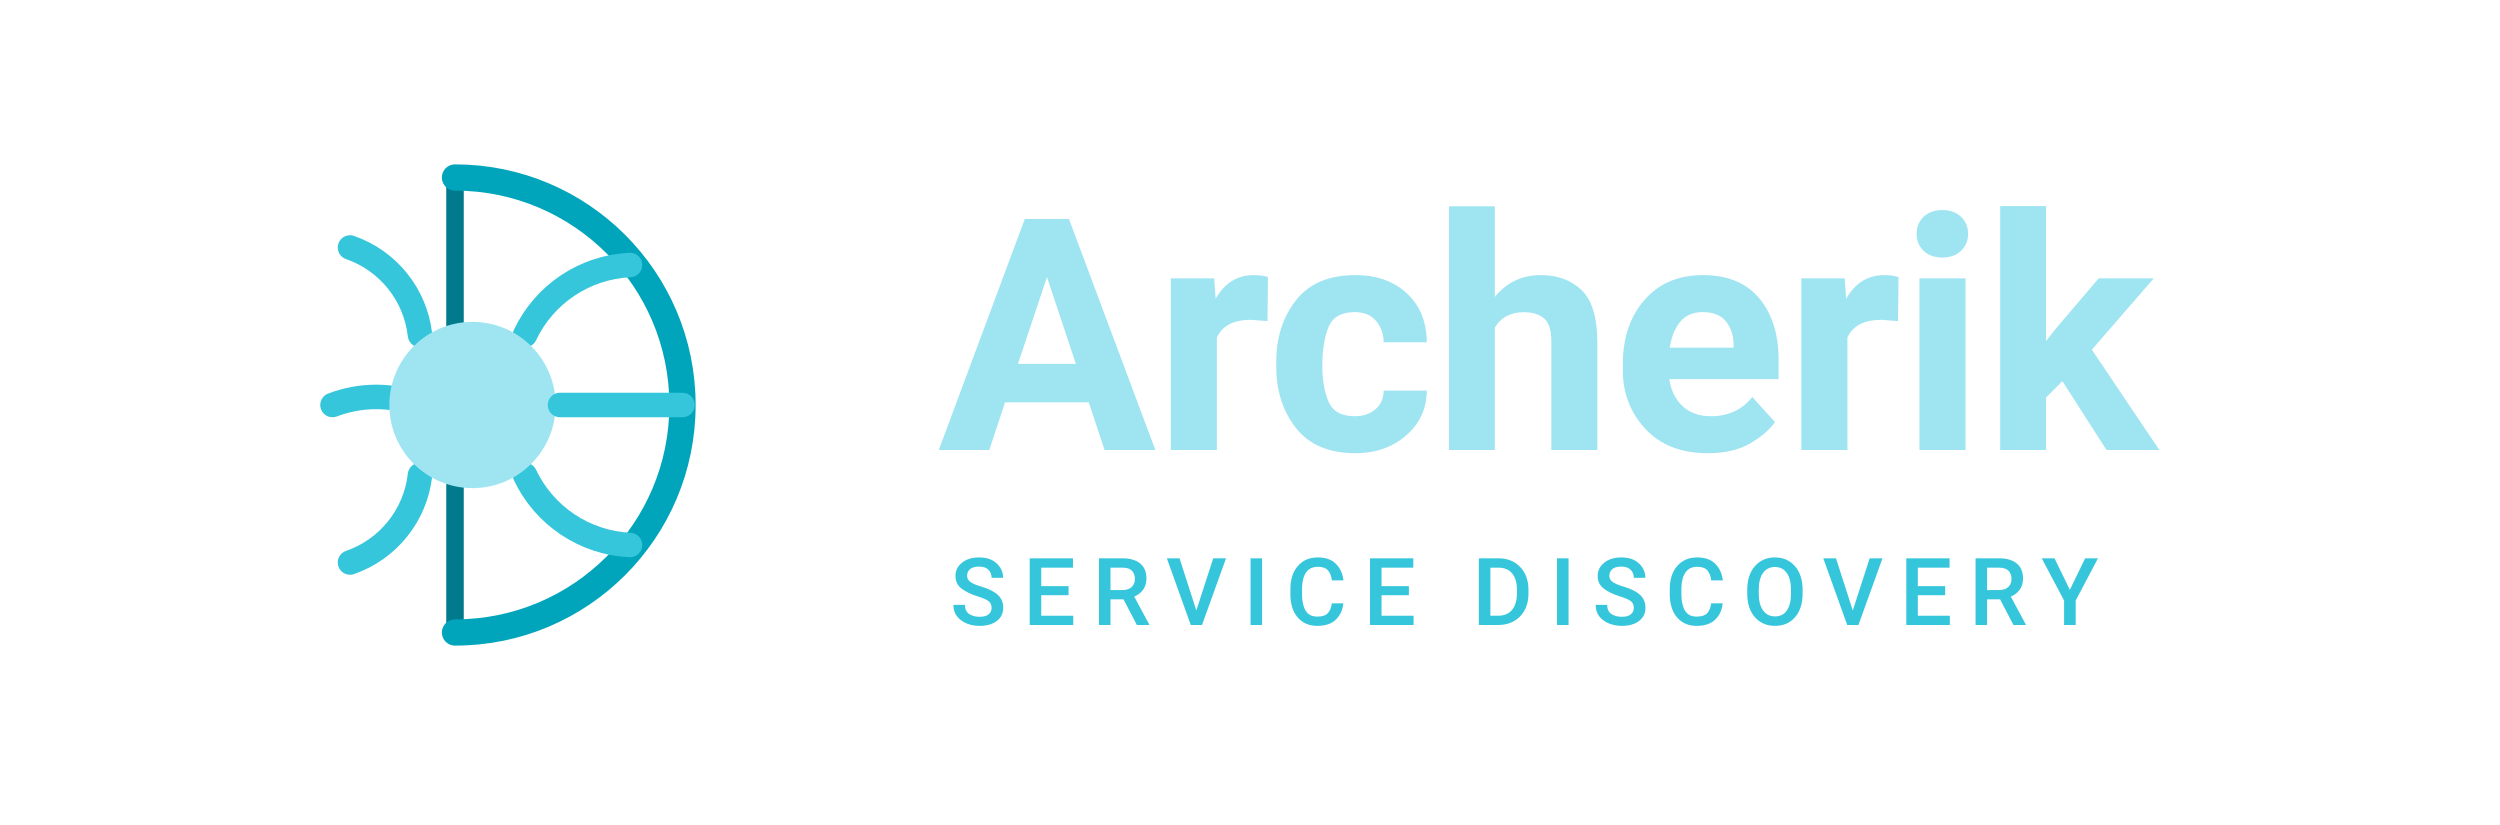
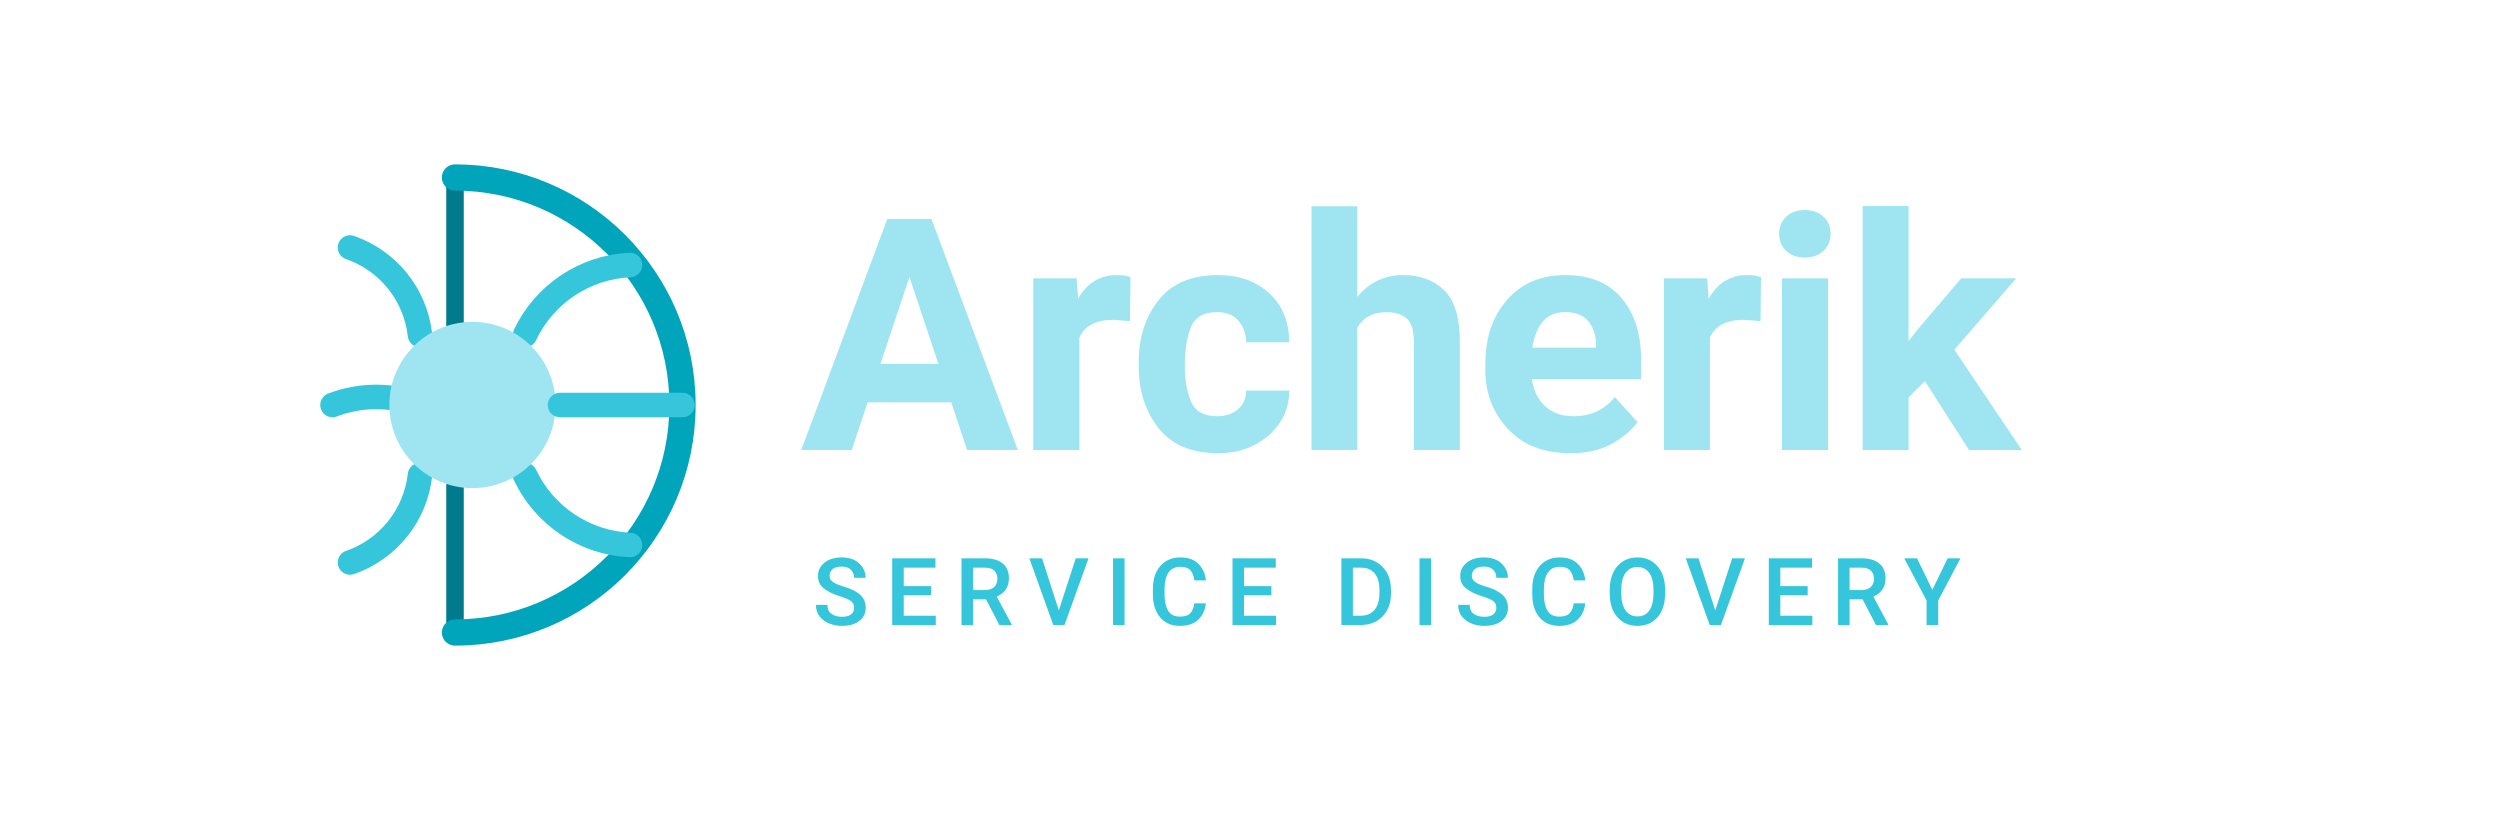
<svg xmlns="http://www.w3.org/2000/svg" viewBox="0 0 400 132" width="400" height="132" fill="none" role="img" aria-label="Archerik">
  <g transform="translate(28 20) scale(1.4)">
    <path d="M32 6 L32 58" stroke="#007A8C" stroke-width="2" />
    <path d="M32 6 A26 26 0 0 1 32 58" stroke="#00A5BC" stroke-width="3" stroke-linecap="round" />
    <path d="M28 24 A12 12 0 0 0 20 14 M28 32 A14 14 0 0 0 18 32 M28 40 A12 12 0 0 1 20 50" stroke="#35C6DB" stroke-width="2.8" stroke-linecap="round" />
    <path d="M40 24 A14 14 0 0 1 52 16 M40 40 A14 14 0 0 0 52 48" stroke="#35C6DB" stroke-width="2.8" stroke-linecap="round" />
    <circle cx="34" cy="32" r="9.5" fill="#9FE5F1" />
    <path d="M44 32 L58 32" stroke="#35C6DB" stroke-width="2.8" stroke-linecap="round" />
  </g>
-   <text x="150" y="72" font-family="ui-sans-serif, -apple-system, BlinkMacSystemFont, 'Segoe UI', Roboto, 'Helvetica Neue', Arial, sans-serif" font-size="52" font-weight="650" letter-spacing="-0.5" fill="#9FE5F1">Archerik</text>
-   <text x="152" y="100" font-family="ui-sans-serif, -apple-system, BlinkMacSystemFont, 'Segoe UI', Roboto, 'Helvetica Neue', Arial, sans-serif" font-size="15" font-weight="500" letter-spacing="2.6" fill="#35C6DB">SERVICE DISCOVERY</text>
+   <text x="128" y="72" font-family="ui-sans-serif, -apple-system, BlinkMacSystemFont, 'Segoe UI', Roboto, 'Helvetica Neue', Arial, sans-serif" font-size="52" font-weight="650" letter-spacing="-0.5" fill="#9FE5F1">Archerik</text>
+   <text x="130" y="100" font-family="ui-sans-serif, -apple-system, BlinkMacSystemFont, 'Segoe UI', Roboto, 'Helvetica Neue', Arial, sans-serif" font-size="15" font-weight="500" letter-spacing="2.6" fill="#35C6DB">SERVICE DISCOVERY</text>
</svg>
